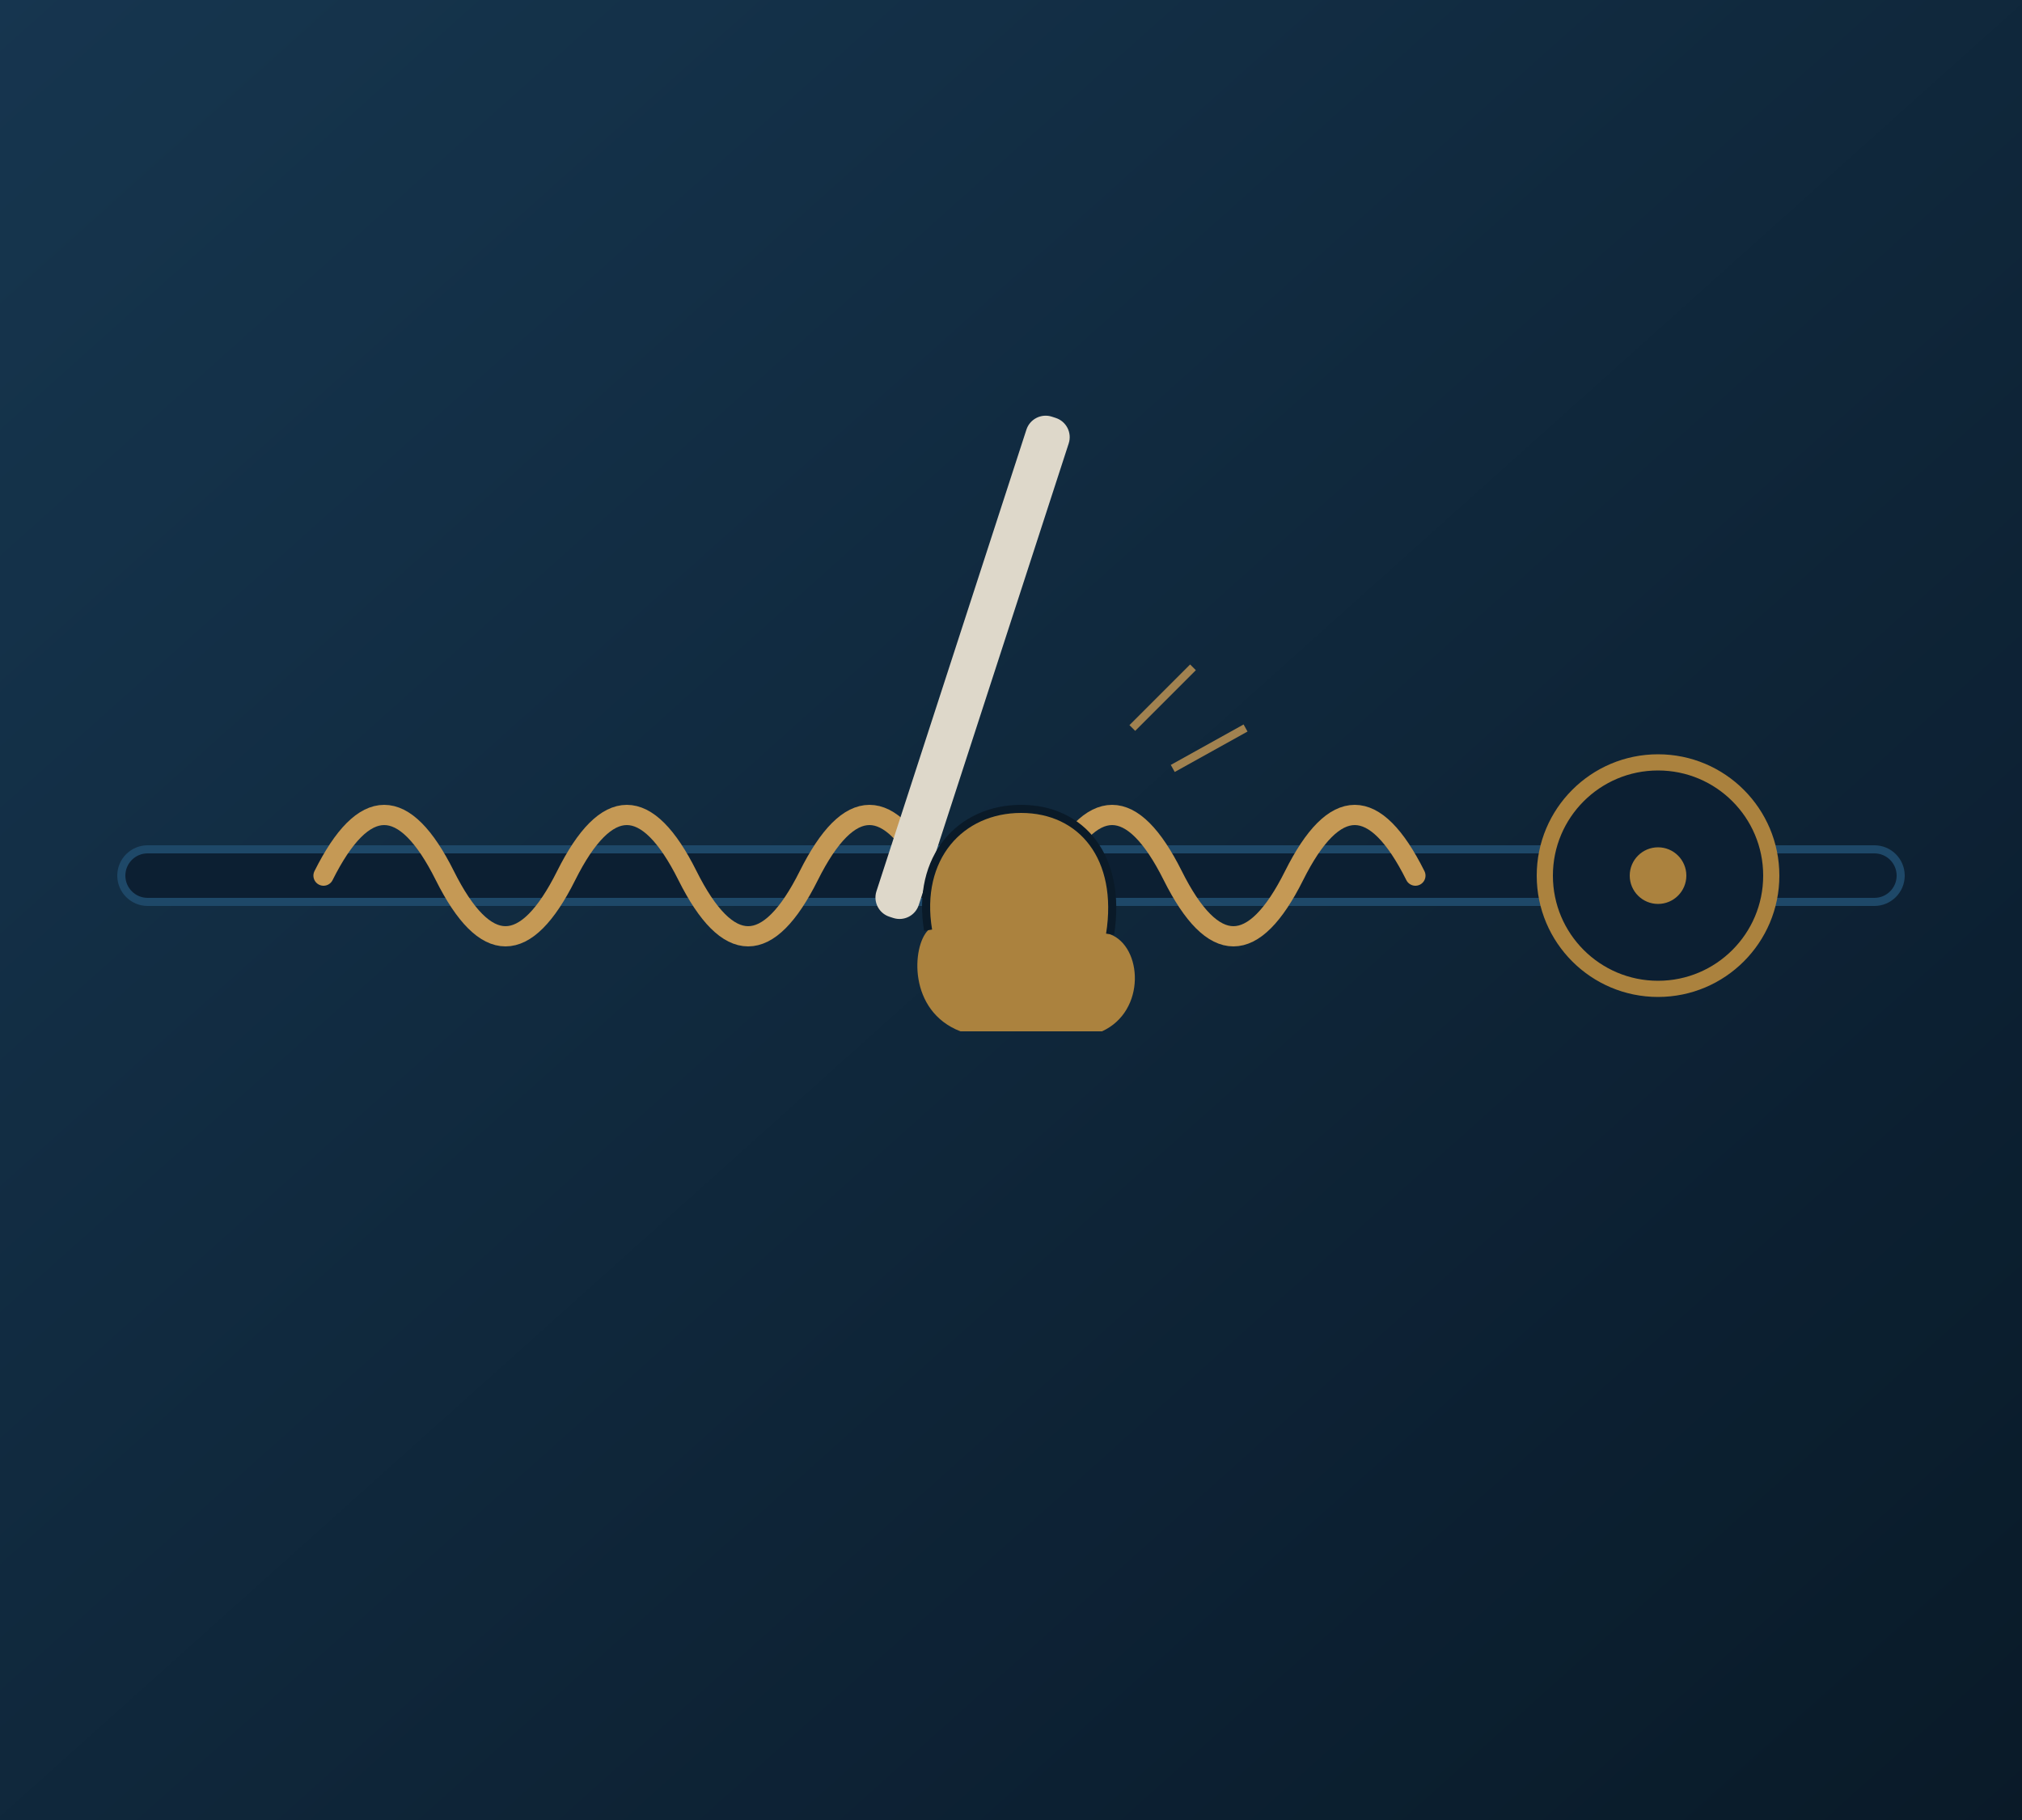
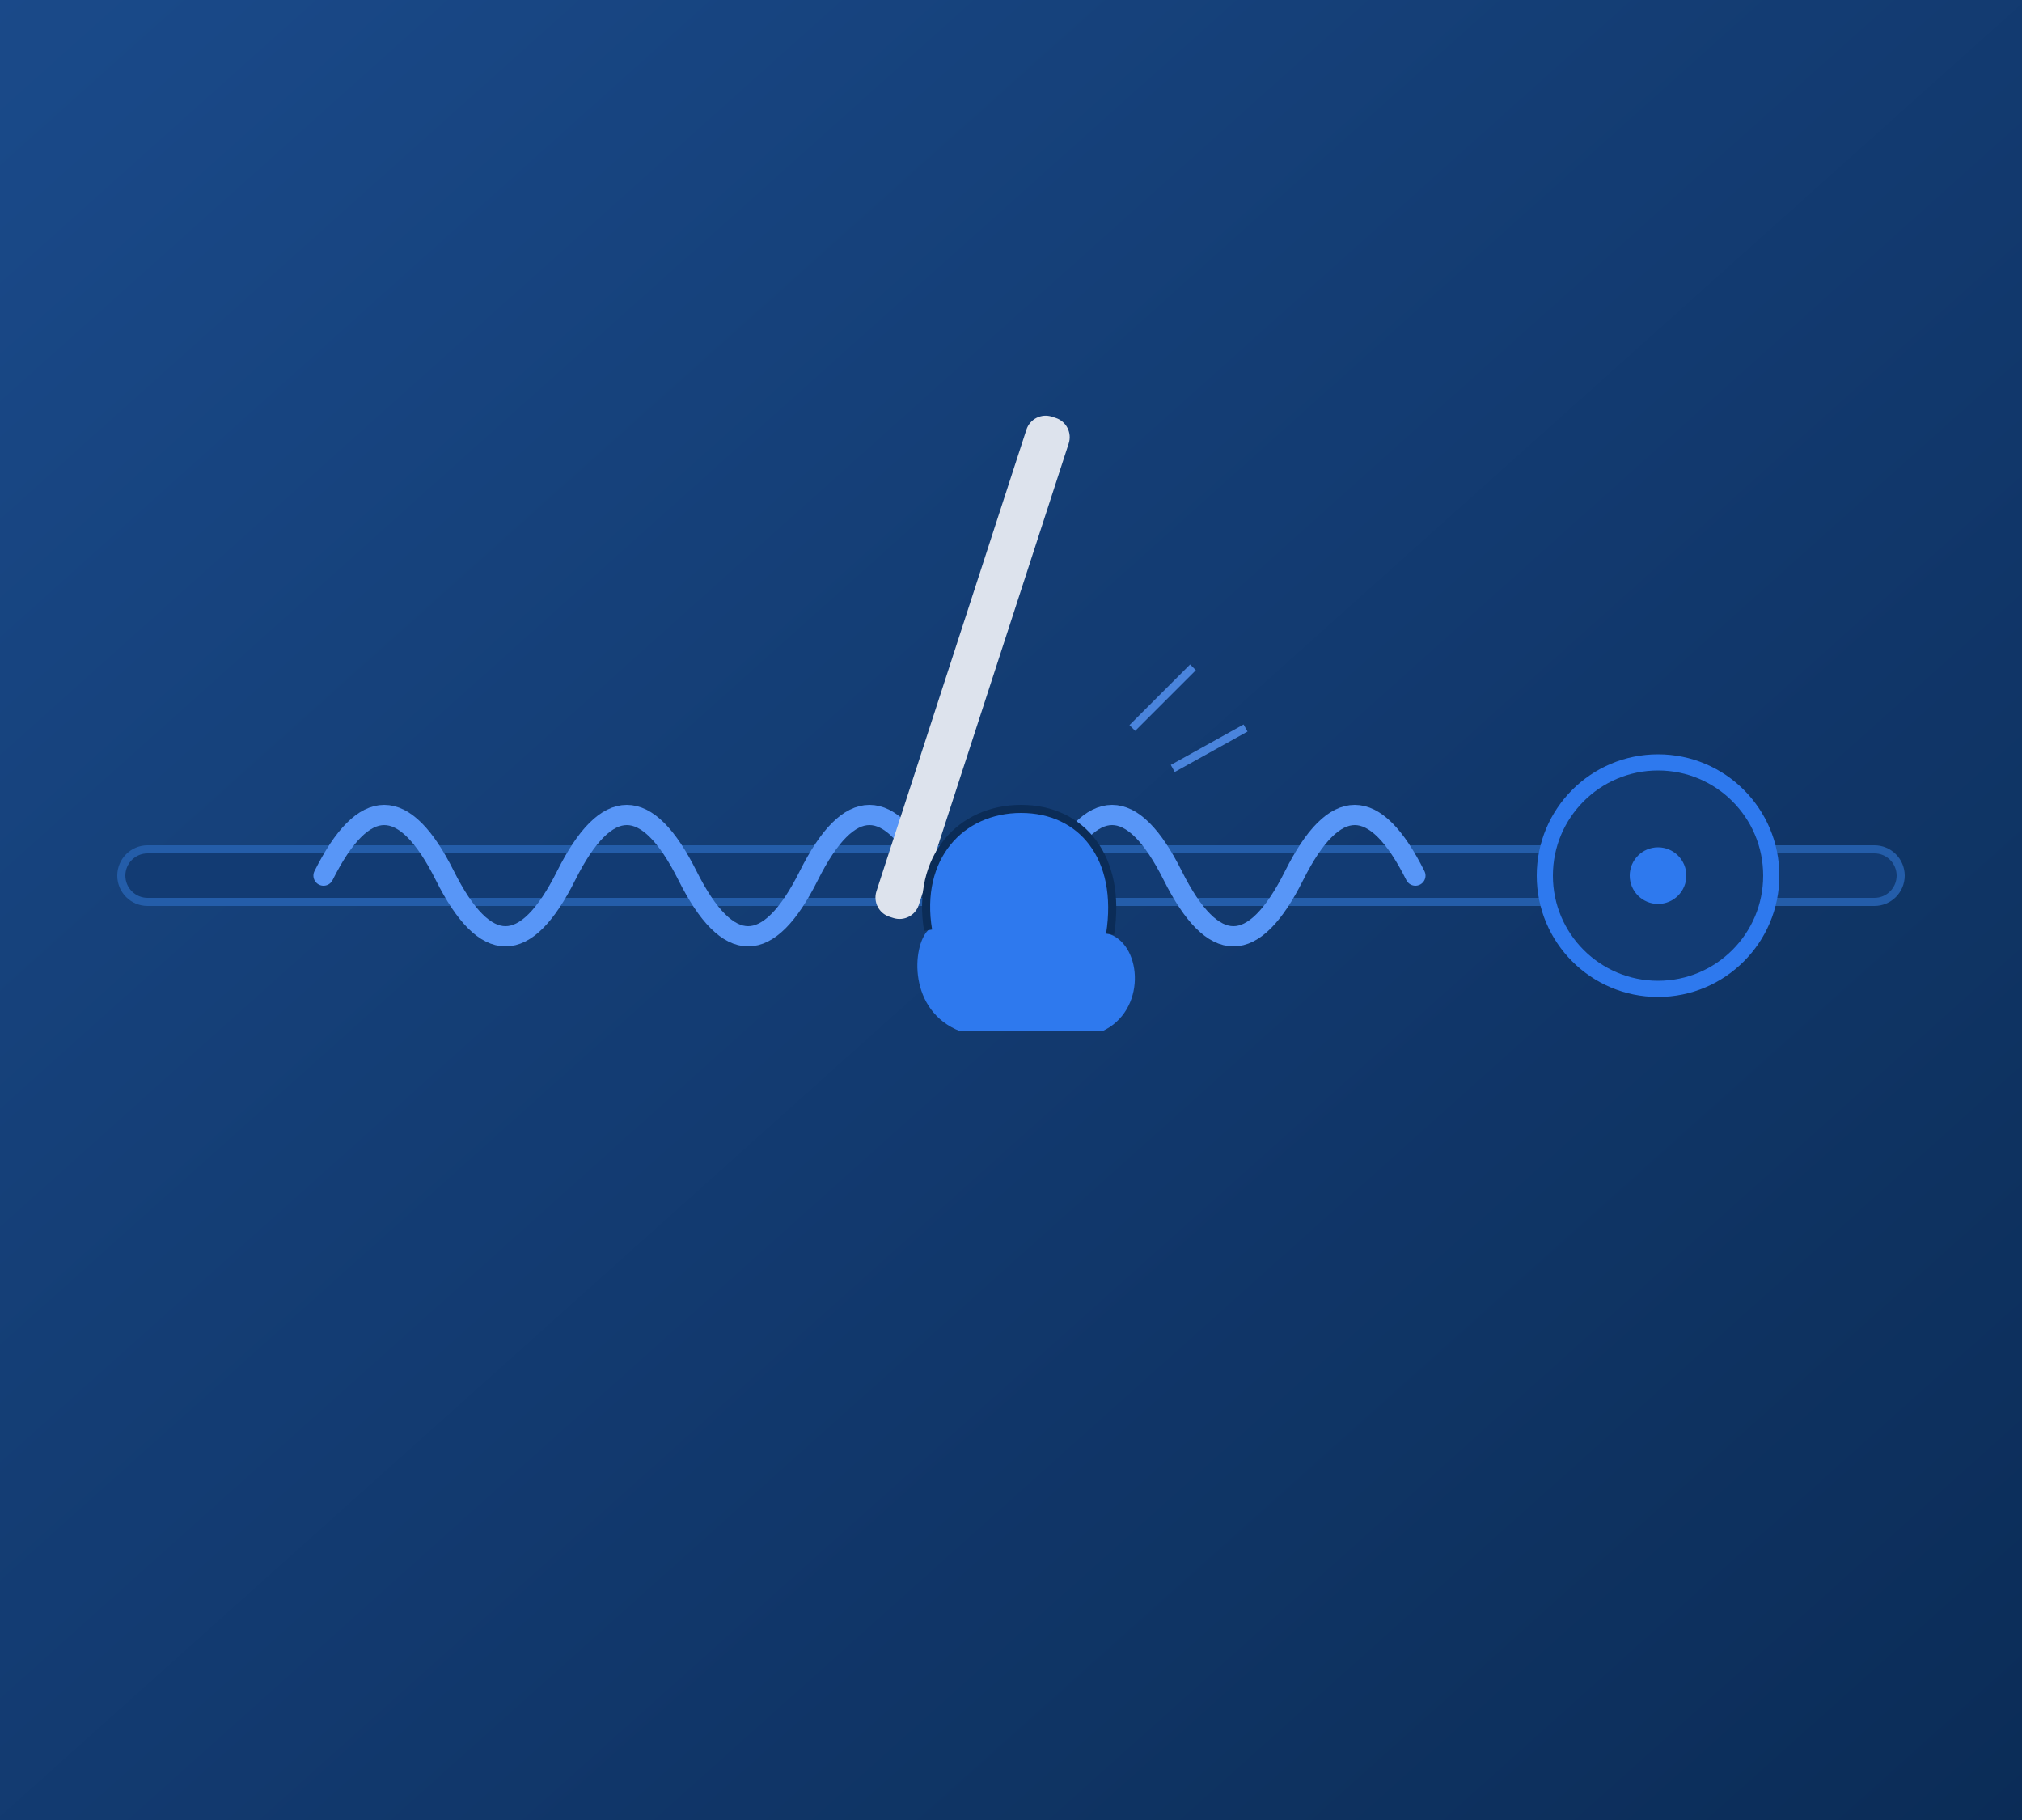
<svg xmlns="http://www.w3.org/2000/svg" viewBox="0 0 1000 900" role="img" aria-labelledby="procTitle">
  <defs>
    <linearGradient id="pBg" x1="0" y1="0" x2="1" y2="1">
-       <stop offset="0%" stop-color="#173751" />
-       <stop offset="100%" stop-color="#0a1a28" />
+       <stop offset="0%" stop-color="#1A4B8C" />
+       <stop offset="100%" stop-color="#0B2C57" />
    </linearGradient>
  </defs>
  <rect width="1000" height="900" fill="url(#pBg)" />
-   <rect x="60" y="420" width="880" height="26" rx="13" fill="#0d2032" stroke="#204a6b" stroke-width="4" />
-   <g stroke="#cf9f57" stroke-width="10" fill="none" stroke-linecap="round">
+   <rect x="60" y="420" width="880" height="26" rx="13" fill="#123C74" stroke="#2560AD" stroke-width="4" />
+   <g stroke="#5B9BFF" stroke-width="10" fill="none" stroke-linecap="round">
    <path d="M160,433 q30,-60 60,0 q30,60 60,0 q30,-60 60,0 q30,60 60,0 q30,-60 60,0 q30,60 60,0 q30,-60 60,0 q30,60 60,0 q30,-60 60,0" />
  </g>
-   <circle cx="820" cy="433" r="56" fill="#0d2032" stroke="#b3873f" stroke-width="8" />
-   <circle cx="820" cy="433" r="14" fill="#b3873f" />
-   <rect x="470" y="200" width="22" height="260" rx="10" fill="#e9e2d2" transform="rotate(18 481 330)" />
-   <rect x="470" y="440" width="22" height="60" rx="10" fill="#e9e2d2" transform="rotate(18 481 470)" />
+   <circle cx="820" cy="433" r="56" fill="#123C74" stroke="#2F7DF6" stroke-width="8" />
+   <circle cx="820" cy="433" r="14" fill="#2F7DF6" />
+   <rect x="470" y="200" width="22" height="260" rx="10" fill="#E7ECF4" transform="rotate(18 481 330)" />
+   <rect x="470" y="440" width="22" height="60" rx="10" fill="#E7ECF4" transform="rotate(18 481 470)" />
  <g transform="translate(505,470)">
-     <path d="M-46,-10 C-52,-46 -30,-70 0,-70 C30,-70 50,-46 44,-8 C60,-2 62,30 40,40 L-30,40 C-56,30 -54,-2 -46,-10 Z" fill="#b3873f" />
-     <path d="M-46,-10 C-52,-46 -30,-70 0,-70 C30,-70 50,-46 44,-8" fill="none" stroke="#0a1a28" stroke-width="4" />
+     <path d="M-46,-10 C-52,-46 -30,-70 0,-70 C30,-70 50,-46 44,-8 C60,-2 62,30 40,40 L-30,40 C-56,30 -54,-2 -46,-10 Z" fill="#2F7DF6" />
+     <path d="M-46,-10 C-52,-46 -30,-70 0,-70 C30,-70 50,-46 44,-8" fill="none" stroke="#0B2C57" stroke-width="4" />
  </g>
-   <g stroke="#cf9f57" stroke-width="4" opacity=".8">
+   <g stroke="#5B9BFF" stroke-width="4" opacity=".8">
    <line x1="560" y1="360" x2="590" y2="330" />
    <line x1="580" y1="380" x2="616" y2="360" />
  </g>
-   <rect width="1000" height="900" fill="#0a1a28" opacity=".05" />
+   <rect width="1000" height="900" fill="#0B2C57" opacity=".05" />
</svg>
